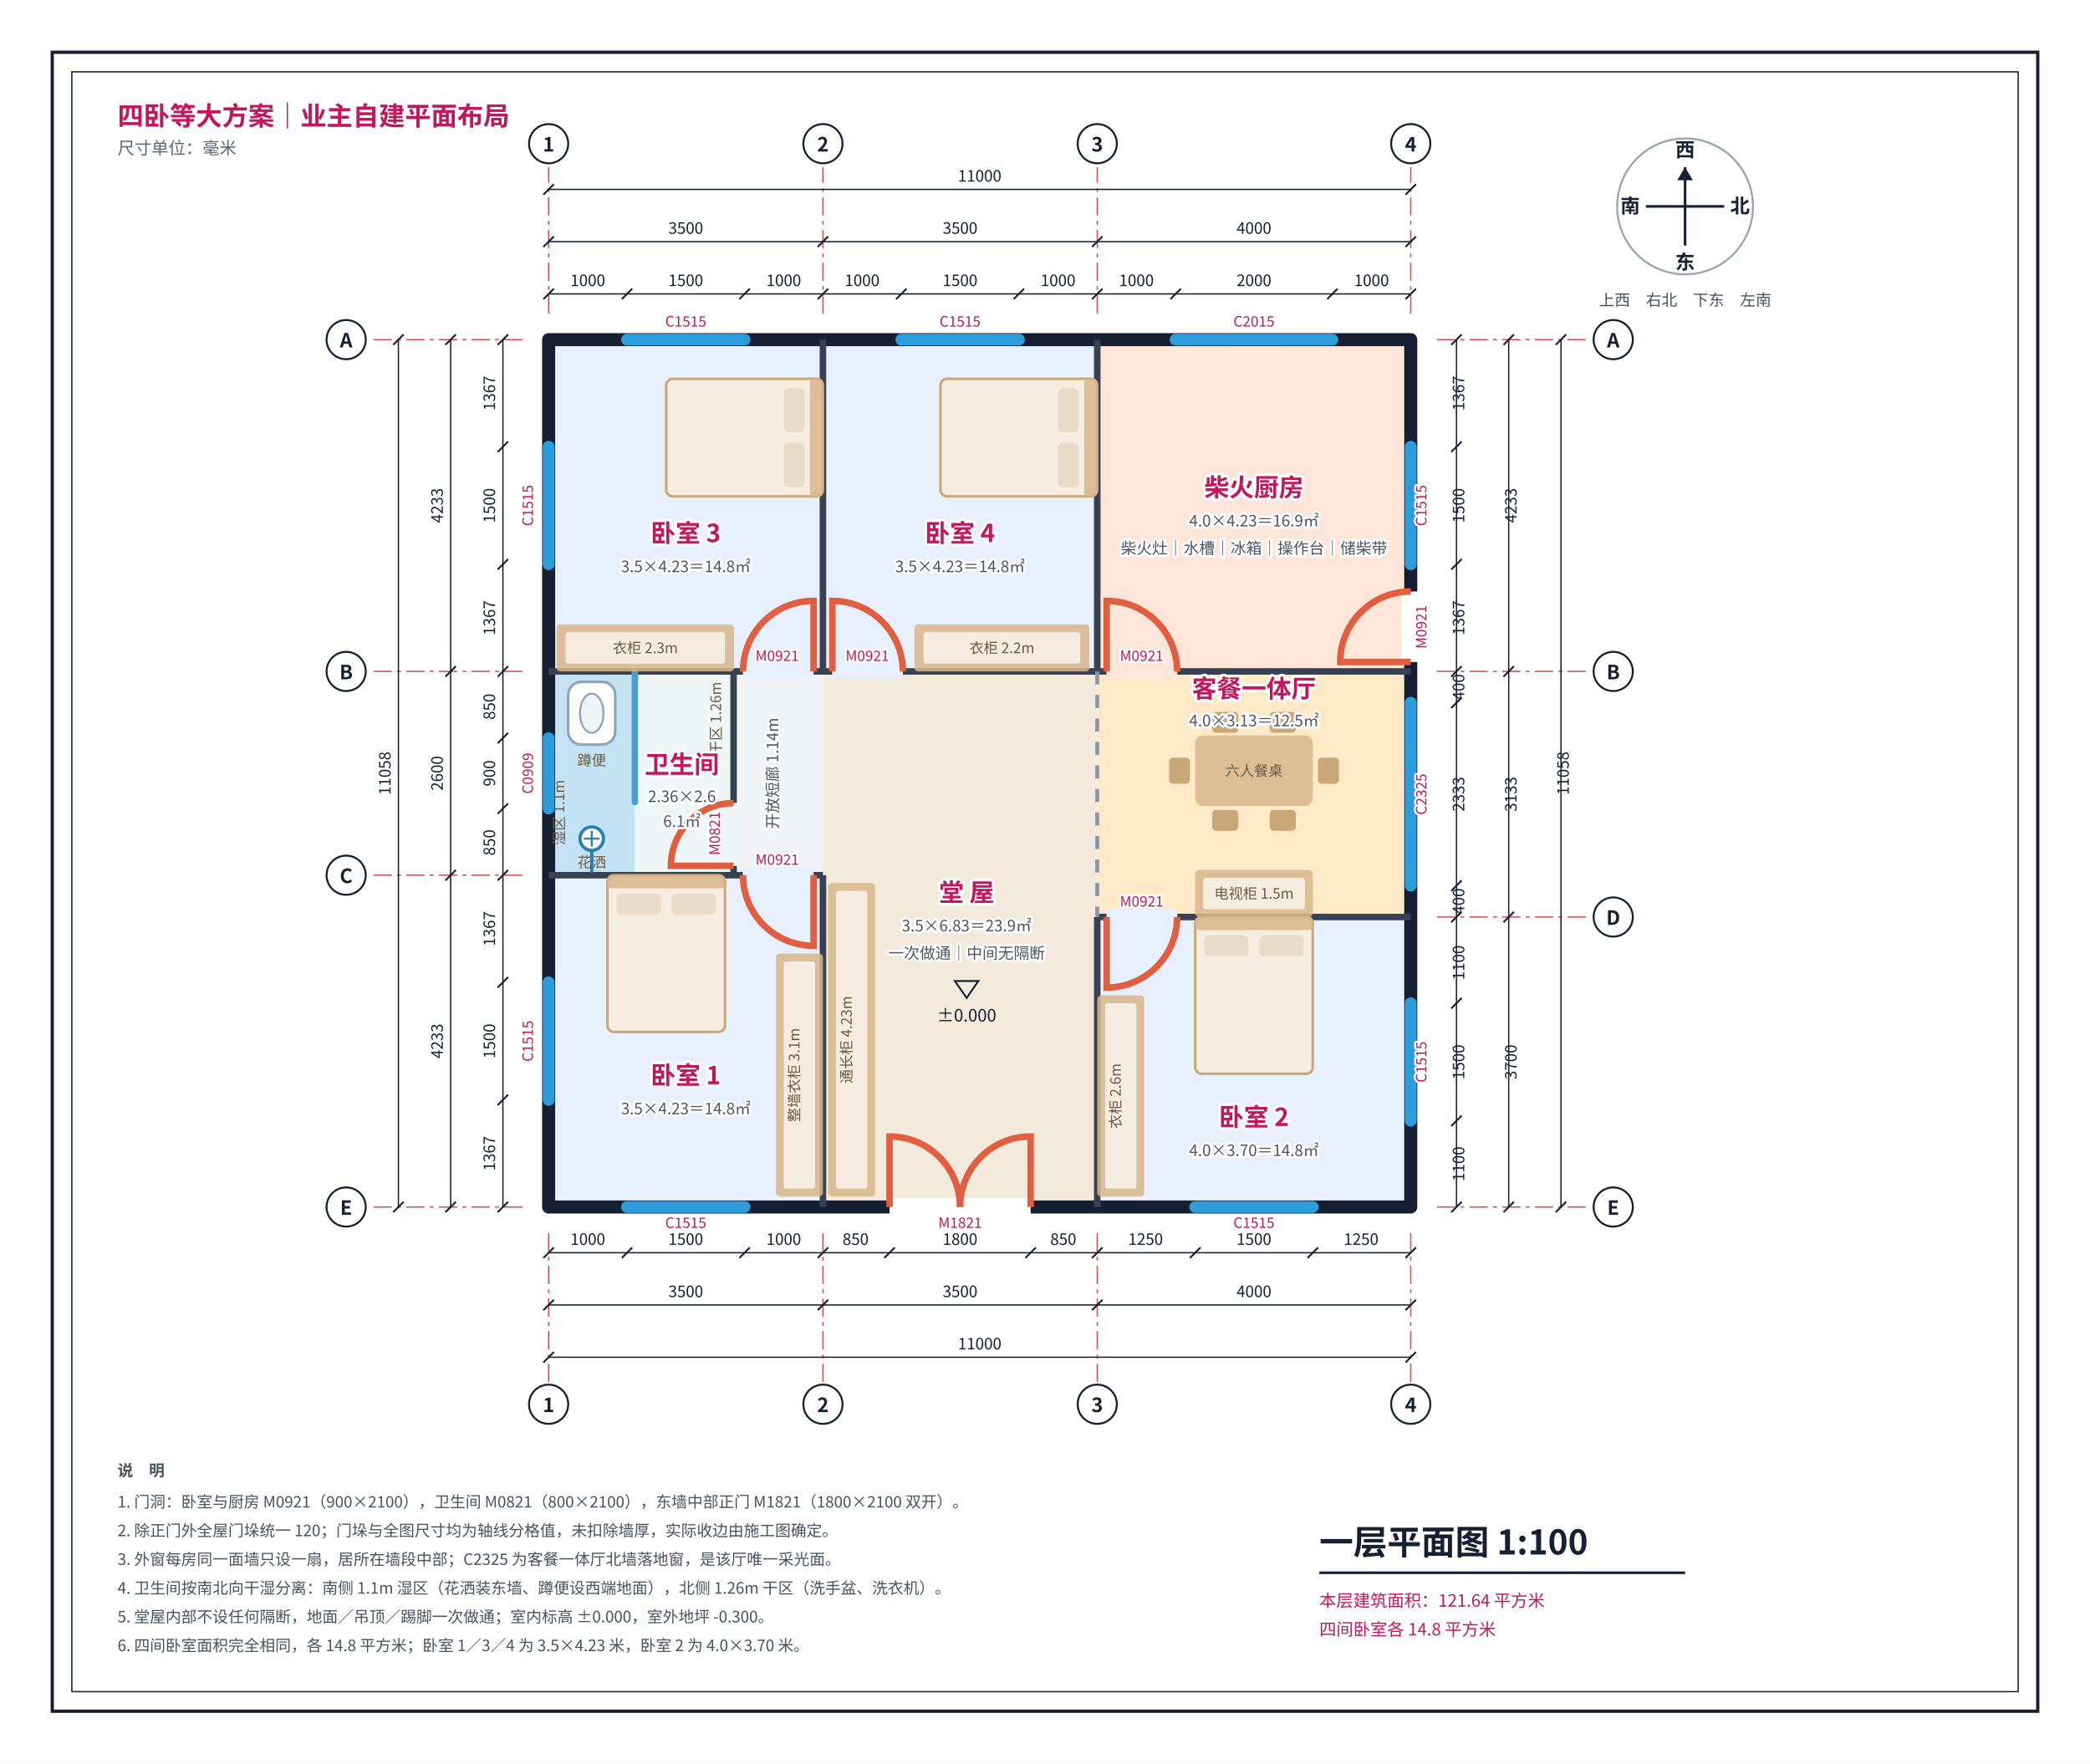
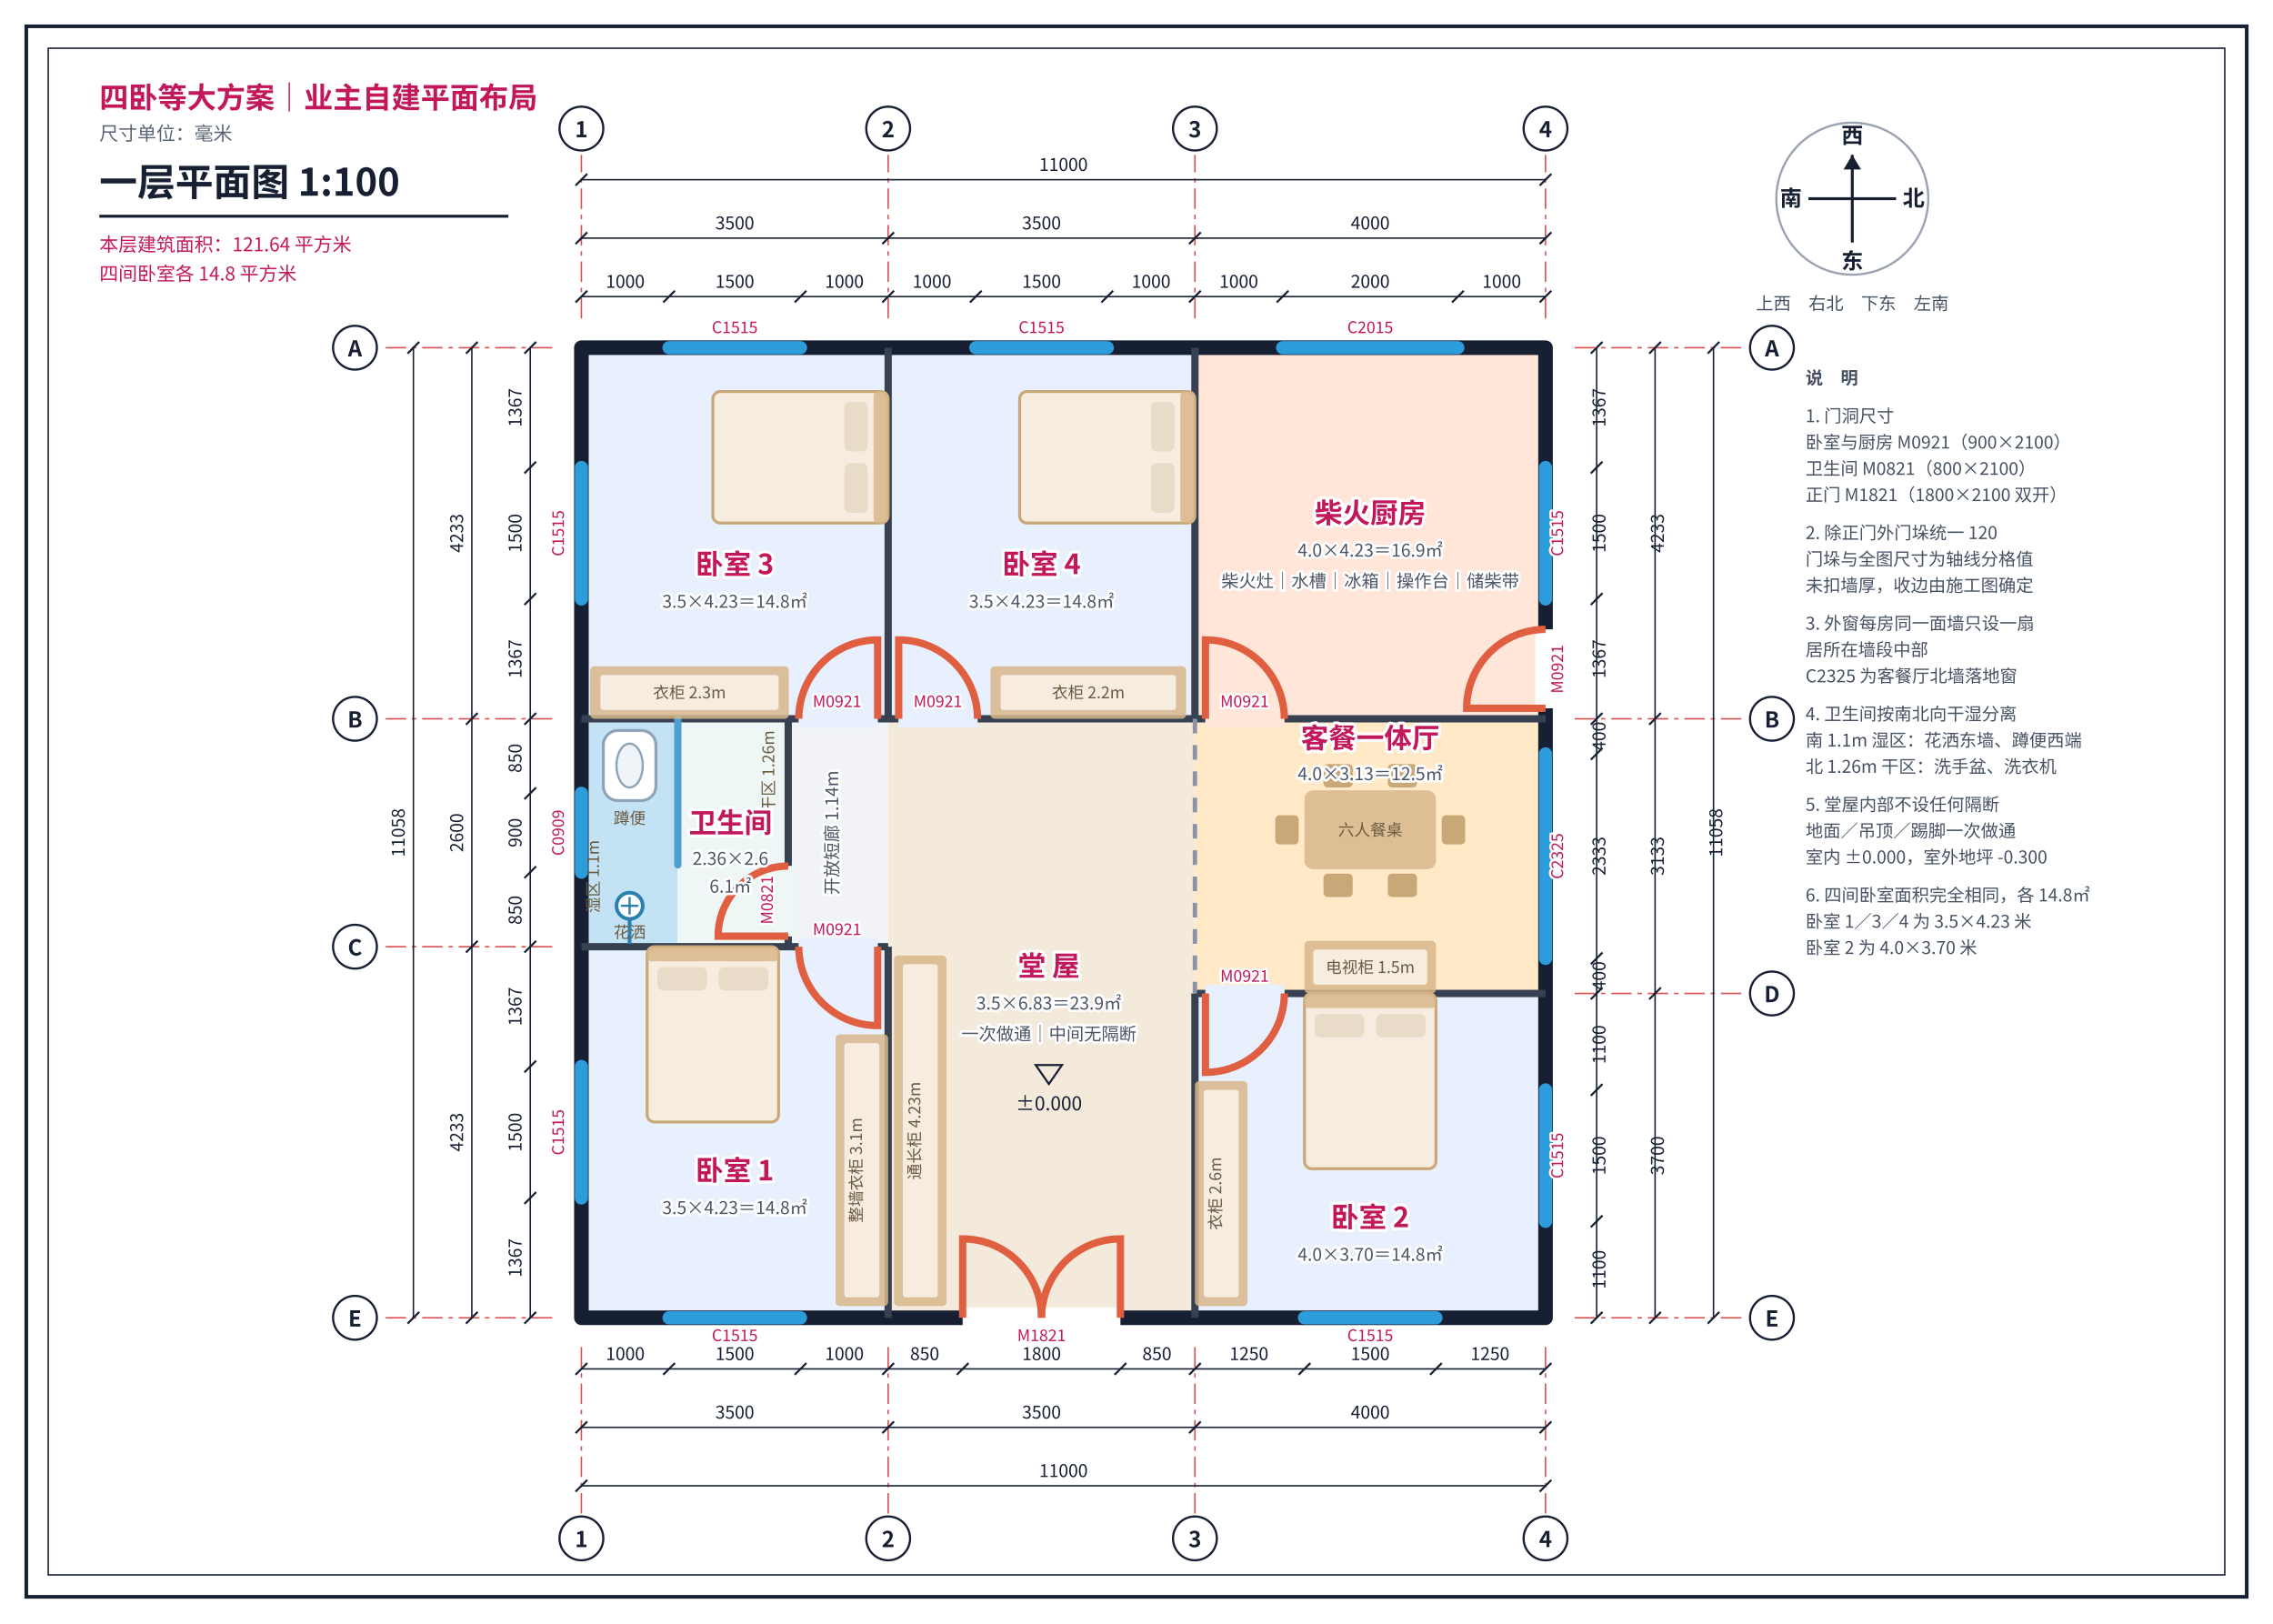
- <svg xmlns="http://www.w3.org/2000/svg" viewBox="0 0 1600 1350" preserveAspectRatio="xMidYMid meet">
+ <svg xmlns="http://www.w3.org/2000/svg" viewBox="22 22 1556 1111" preserveAspectRatio="xMidYMid meet">
  <defs>
    <style>
      text { font-family: "Microsoft YaHei", "Noto Sans CJK SC", sans-serif; fill: #172033; }
      .frame { fill: none; stroke: #172033; stroke-width: 2.5; }
      .frame-in { fill: none; stroke: #172033; stroke-width: 1; }
      .sheet-title { font-size: 20px; font-weight: 700; fill: #c2185b; }
      .sheet-sub { font-size: 13px; fill: #5b6475; }
      .plan-name { font-size: 26px; font-weight: 700; }
      .area-note { font-size: 13px; fill: #c2185b; }
      .wall { stroke: #172033; stroke-width: 10; fill: none; stroke-linejoin: round; }
      .partition { stroke: #384152; stroke-width: 5; fill: none; }
      .soft { stroke: #8b93a4; stroke-width: 3; stroke-dasharray: 10 8; fill: none; }
      .glass { stroke: #4d9fd0; stroke-width: 5; stroke-linecap: round; fill: none; }
      .furni { fill: #d8b68b; opacity: 0.85; }
      .window { stroke: #2d9cdb; stroke-width: 9; stroke-linecap: round; }
      .door { stroke: #e15f41; stroke-width: 5; fill: none; }
      .axis-line { stroke: #d94f4f; stroke-width: 1; stroke-dasharray: 14 4 3 4; fill: none; }
      .axis-circle { fill: #ffffff; stroke: #172033; stroke-width: 1.5; }
      .axis-num { font-size: 15px; font-weight: 700; text-anchor: middle; }
      .dim-line { stroke: #172033; stroke-width: 1; fill: none; }
      .dim-tick { stroke: #172033; stroke-width: 1.4; fill: none; }
      .dim-num { font-size: 12px; text-anchor: middle; fill: #172033; }
      .tag { font-size: 11px; fill: #c2185b; text-anchor: middle;
        paint-order: stroke; stroke: #ffffff; stroke-width: 3px; stroke-linejoin: round; }
      .room-name { font-size: 19px; font-weight: 700; text-anchor: middle; fill: #c2185b;
        paint-order: stroke; stroke: #ffffff; stroke-width: 4px; stroke-linejoin: round; }
      .room-sub { font-size: 12px; text-anchor: middle; fill: #4b5565;
        paint-order: stroke; stroke: #ffffff; stroke-width: 3.5px; stroke-linejoin: round; }
      .furni-label { font-size: 11px; fill: #6b5a42; text-anchor: middle; }
      .lvl { font-size: 13px; text-anchor: middle; }
      .note { font-size: 12px; fill: #465162; }
    </style>
  </defs>
-   <rect width="1600" height="1350" fill="#ffffff" />
-   <rect x="40" y="40" width="1520" height="1270" class="frame" />
-   <rect x="55" y="55" width="1490" height="1240" class="frame-in" />
+   <rect x="0" y="0" width="1600" height="1160" fill="#ffffff" />
+   <rect x="40" y="40" width="1520" height="1075" class="frame" />
+   <rect x="55" y="55" width="1490" height="1045" class="frame-in" />
  <text x="90" y="96" class="sheet-title">四卧等大方案｜业主自建平面布局</text>
  <text x="90" y="118" class="sheet-sub">尺寸单位：毫米</text>
  <path d="M420 240 V128 M630 240 V128 M840 240 V128 M1080 240 V128" class="axis-line" />
  <path d="M420 944 V1058 M630 944 V1058 M840 944 V1058 M1080 944 V1058" class="axis-line" />
  <path d="M400 260 H283 M400 514 H283 M400 670 H283 M400 924 H283" class="axis-line" />
  <path d="M1100 260 H1217 M1100 514 H1217 M1100 702 H1217 M1100 924 H1217" class="axis-line" />
  <rect x="420" y="260" width="210" height="254" fill="#e8f0fe" />
  <rect x="630" y="260" width="210" height="254" fill="#e8f0fe" />
  <rect x="840" y="260" width="240" height="254" fill="#ffe6d9" />
  <rect x="420" y="514" width="66" height="156" fill="#c3e3f5" />
  <rect x="486" y="514" width="75.6" height="156" fill="#eef7f6" />
  <rect x="561.6" y="514" width="68.4" height="156" fill="#f1f3f6" />
  <rect x="420" y="670" width="210" height="254" fill="#e8f0fe" />
  <rect x="630" y="514" width="210" height="410" fill="#f4eadc" />
  <rect x="840" y="514" width="240" height="188" fill="#ffe9c7" />
  <rect x="840" y="702" width="240" height="222" fill="#e8f0fe" />
  <rect x="420" y="260" width="660" height="664" class="wall" />
  <path d="M420 514 H568.8 M622.8 514 H637.2 M691.2 514 H847.2 M901.2 514 H1080" class="partition" />
  <path d="M630 260 V514 M840 260 V514" class="partition" />
  <path d="M561.6 514 V614.8 M561.6 662.8 V670" class="partition" />
  <path d="M420 670 H568.8 M622.8 670 H630" class="partition" />
  <path d="M630 670 V924" class="partition" />
  <path d="M840 702 V924" class="partition" />
  <path d="M840 702 H847.2 M901.2 702 H1080" class="partition" />
  <path d="M840 514 V702" class="soft" />
  <path d="M486 514 V614" class="glass" />
  <rect x="435" y="522" width="36" height="48" rx="10" fill="#ffffff" stroke="#8fa3b8" stroke-width="2" />
  <ellipse cx="453" cy="546" rx="9" ry="15" fill="#eef4f8" stroke="#8fa3b8" stroke-width="1.5" />
  <path d="M453 668 V651" stroke="#2b7fae" stroke-width="2.5" />
  <circle cx="453" cy="642" r="9" fill="#ffffff" stroke="#2b7fae" stroke-width="2.5" />
  <path d="M447 642 H459 M453 636 V648" stroke="#2b7fae" stroke-width="1.5" />
  <path d="M568.8 514 H622.8" stroke="#e8f0fe" stroke-width="12" />
  <path d="M622.8 514 V460 A54 54 0 0 0 568.8 514" class="door" />
  <path d="M561.6 614.8 V662.8" stroke="#eef7f6" stroke-width="12" />
  <path d="M561.6 662.8 H513.6 A48 48 0 0 1 561.6 614.8" class="door" />
  <path d="M568.8 670 H622.8" stroke="#e8f0fe" stroke-width="12" />
  <path d="M622.8 670 V724 A54 54 0 0 1 568.8 670" class="door" />
  <path d="M637.2 514 H691.2" stroke="#e8f0fe" stroke-width="12" />
  <path d="M637.2 514 V460 A54 54 0 0 1 691.2 514" class="door" />
  <path d="M847.2 514 H901.2" stroke="#ffe6d9" stroke-width="12" />
  <path d="M847.2 514 V460 A54 54 0 0 1 901.2 514" class="door" />
  <path d="M847.2 702 H901.2" stroke="#e8f0fe" stroke-width="12" />
  <path d="M847.2 702 V756 A54 54 0 0 0 901.2 702" class="door" />
  <path d="M681 924 H789" stroke="#ffffff" stroke-width="14" />
  <path d="M681 924 V870 A54 54 0 0 1 735 924" class="door" />
  <path d="M789 924 V870 A54 54 0 0 0 735 924" class="door" />
  <path d="M1080 452.8 V506.8" stroke="#ffffff" stroke-width="14" />
  <path d="M1080 506.8 H1026 A54 54 0 0 1 1080 452.8" class="door" />
  <path d="M480 260 H570 M690 260 H780 M900 260 H1020" class="window" />
  <path d="M420 342 V432 M420 565 V619 M420 752 V842" class="window" />
  <path d="M1080 342 V432 M1080 538 V678 M1080 768 V858" class="window" />
  <path d="M480 924 H570 M915 924 H1005" class="window" />
  <text x="525" y="250" class="tag">C1515</text>
  <text x="735" y="250" class="tag">C1515</text>
  <text x="960" y="250" class="tag">C2015</text>
  <text x="408" y="387" class="tag" transform="rotate(-90 408 387)">C1515</text>
  <text x="408" y="592" class="tag" transform="rotate(-90 408 592)">C0909</text>
  <text x="408" y="797" class="tag" transform="rotate(-90 408 797)">C1515</text>
  <text x="1092" y="387" class="tag" transform="rotate(-90 1092 387)">C1515</text>
  <text x="1092" y="608" class="tag" transform="rotate(-90 1092 608)">C2325</text>
  <text x="1092" y="813" class="tag" transform="rotate(-90 1092 813)">C1515</text>
  <text x="1092" y="480" class="tag" transform="rotate(-90 1092 480)">M0921</text>
  <text x="525" y="940" class="tag">C1515</text>
  <text x="735" y="940" class="tag">M1821</text>
  <text x="960" y="940" class="tag">C1515</text>
  <text x="595" y="506" class="tag">M0921</text>
  <text x="664" y="506" class="tag">M0921</text>
  <text x="874" y="506" class="tag">M0921</text>
  <text x="595" y="662" class="tag">M0921</text>
  <text x="874" y="694" class="tag">M0921</text>
  <text x="551" y="638" class="tag" transform="rotate(-90 551 638)">M0821</text>
  <rect x="465" y="670" width="90" height="120" rx="5" fill="#f6ece0" stroke="#c9a877" stroke-width="2" />
  <rect x="465" y="670" width="90" height="10" rx="3" class="furni" />
  <rect x="472" y="684" width="34" height="16" rx="4" fill="#e8dcc8" />
  <rect x="514" y="684" width="34" height="16" rx="4" fill="#e8dcc8" />
  <rect x="915" y="702" width="90" height="120" rx="5" fill="#f6ece0" stroke="#c9a877" stroke-width="2" />
  <rect x="915" y="702" width="90" height="10" rx="3" class="furni" />
  <rect x="922" y="716" width="34" height="16" rx="4" fill="#e8dcc8" />
  <rect x="964" y="716" width="34" height="16" rx="4" fill="#e8dcc8" />
  <rect x="510" y="290" width="120" height="90" rx="5" fill="#f6ece0" stroke="#c9a877" stroke-width="2" />
  <rect x="620" y="290" width="10" height="90" rx="3" class="furni" />
  <rect x="600" y="297" width="16" height="34" rx="4" fill="#e8dcc8" />
  <rect x="600" y="339" width="16" height="34" rx="4" fill="#e8dcc8" />
  <rect x="720" y="290" width="120" height="90" rx="5" fill="#f6ece0" stroke="#c9a877" stroke-width="2" />
  <rect x="830" y="290" width="10" height="90" rx="3" class="furni" />
  <rect x="810" y="297" width="16" height="34" rx="4" fill="#e8dcc8" />
  <rect x="810" y="339" width="16" height="34" rx="4" fill="#e8dcc8" />
  <rect x="594" y="730" width="36" height="186" rx="3" class="furni" />
  <rect x="600" y="736" width="24" height="174" rx="2" fill="#f6ece0" />
  <text x="612" y="823" class="furni-label" transform="rotate(-90 612 823)">整墙衣柜 3.1m</text>
  <rect x="840" y="762" width="36" height="154" rx="3" class="furni" />
  <rect x="846" y="768" width="24" height="142" rx="2" fill="#f6ece0" />
  <text x="858" y="839" class="furni-label" transform="rotate(-90 858 839)">衣柜 2.6m</text>
  <rect x="426" y="478" width="136" height="36" rx="3" class="furni" />
  <rect x="433" y="484" width="122" height="24" rx="2" fill="#f6ece0" />
  <text x="494" y="500" class="furni-label">衣柜 2.3m</text>
  <rect x="700" y="478" width="134" height="36" rx="3" class="furni" />
  <rect x="707" y="484" width="120" height="24" rx="2" fill="#f6ece0" />
  <text x="767" y="500" class="furni-label">衣柜 2.2m</text>
  <rect x="634" y="676" width="36" height="240" rx="3" class="furni" />
  <rect x="640" y="682" width="24" height="228" rx="2" fill="#f6ece0" />
  <text x="652" y="796" class="furni-label" transform="rotate(-90 652 796)">通长柜 4.23m</text>
  <rect x="915" y="666" width="90" height="36" rx="3" class="furni" />
  <rect x="921" y="672" width="78" height="24" rx="2" fill="#f6ece0" />
  <text x="960" y="688" class="furni-label">电视柜 1.5m</text>
  <rect x="915" y="563" width="90" height="54" rx="6" class="furni" />
  <text x="960" y="594" class="furni-label">六人餐桌</text>
  <rect x="928" y="545" width="20" height="16" rx="3" fill="#c9a877" />
  <rect x="972" y="545" width="20" height="16" rx="3" fill="#c9a877" />
  <rect x="928" y="620" width="20" height="16" rx="3" fill="#c9a877" />
  <rect x="972" y="620" width="20" height="16" rx="3" fill="#c9a877" />
  <rect x="895" y="580" width="16" height="20" rx="3" fill="#c9a877" />
  <rect x="1009" y="580" width="16" height="20" rx="3" fill="#c9a877" />
  <text x="525" y="415" class="room-name">卧室 3</text>
  <text x="525" y="438" class="room-sub">3.5×4.23＝14.8㎡</text>
  <text x="735" y="415" class="room-name">卧室 4</text>
  <text x="735" y="438" class="room-sub">3.5×4.23＝14.8㎡</text>
  <text x="960" y="380" class="room-name">柴火厨房</text>
  <text x="960" y="403" class="room-sub">4.0×4.23＝16.9㎡</text>
  <text x="960" y="424" class="room-sub">柴火灶｜水槽｜冰箱｜操作台｜储柴带</text>
  <text x="453" y="586" class="furni-label">蹲便</text>
  <text x="432" y="622" class="furni-label" transform="rotate(-90 432 622)">湿区 1.1m</text>
  <text x="453" y="664" class="furni-label">花洒</text>
  <text x="552" y="550" class="furni-label" transform="rotate(-90 552 550)">干区 1.26m</text>
  <text x="522" y="592" class="room-name">卫生间</text>
  <text x="522" y="614" class="room-sub">2.36×2.6</text>
  <text x="522" y="633" class="room-sub">6.1㎡</text>
  <text x="595.8" y="592" class="room-sub" transform="rotate(-90 595.8 592)">开放短廊 1.14m</text>
  <text x="525" y="830" class="room-name">卧室 1</text>
  <text x="525" y="853" class="room-sub">3.5×4.23＝14.8㎡</text>
  <text x="740" y="690" class="room-name">堂 屋</text>
  <text x="740" y="713" class="room-sub">3.5×6.83＝23.9㎡</text>
  <text x="740" y="734" class="room-sub">一次做通｜中间无隔断</text>
  <text x="960" y="534" class="room-name">客餐一体厅</text>
  <text x="960" y="556" class="room-sub">4.0×3.13＝12.5㎡</text>
  <text x="960" y="862" class="room-name">卧室 2</text>
  <text x="960" y="885" class="room-sub">4.0×3.70＝14.8㎡</text>
  <path d="M740 764 l-9,-13 h18 z" fill="none" stroke="#172033" stroke-width="1.4" />
  <text x="740" y="782" class="lvl">±0.000</text>
  <circle cx="420" cy="110" r="15" class="axis-circle" />
  <text x="420" y="116" class="axis-num">1</text>
  <circle cx="630" cy="110" r="15" class="axis-circle" />
  <text x="630" y="116" class="axis-num">2</text>
  <circle cx="840" cy="110" r="15" class="axis-circle" />
  <text x="840" y="116" class="axis-num">3</text>
  <circle cx="1080" cy="110" r="15" class="axis-circle" />
  <text x="1080" y="116" class="axis-num">4</text>
  <circle cx="420" cy="1075" r="15" class="axis-circle" />
  <text x="420" y="1081" class="axis-num">1</text>
  <circle cx="630" cy="1075" r="15" class="axis-circle" />
  <text x="630" y="1081" class="axis-num">2</text>
  <circle cx="840" cy="1075" r="15" class="axis-circle" />
  <text x="840" y="1081" class="axis-num">3</text>
  <circle cx="1080" cy="1075" r="15" class="axis-circle" />
  <text x="1080" y="1081" class="axis-num">4</text>
  <circle cx="265" cy="260" r="15" class="axis-circle" />
  <text x="265" y="266" class="axis-num">A</text>
  <circle cx="265" cy="514" r="15" class="axis-circle" />
  <text x="265" y="520" class="axis-num">B</text>
  <circle cx="265" cy="670" r="15" class="axis-circle" />
  <text x="265" y="676" class="axis-num">C</text>
  <circle cx="265" cy="924" r="15" class="axis-circle" />
  <text x="265" y="930" class="axis-num">E</text>
  <circle cx="1235" cy="260" r="15" class="axis-circle" />
  <text x="1235" y="266" class="axis-num">A</text>
  <circle cx="1235" cy="514" r="15" class="axis-circle" />
  <text x="1235" y="520" class="axis-num">B</text>
  <circle cx="1235" cy="702" r="15" class="axis-circle" />
  <text x="1235" y="708" class="axis-num">D</text>
  <circle cx="1235" cy="924" r="15" class="axis-circle" />
  <text x="1235" y="930" class="axis-num">E</text>
  <path d="M420 225 H1080" class="dim-line" />
  <path d="M416 229 L424 221 M476 229 L484 221 M566 229 L574 221 M626 229 L634 221 M686 229 L694 221 M776 229 L784 221 M836 229 L844 221 M896 229 L904 221 M1016 229 L1024 221 M1076 229 L1084 221" class="dim-tick" />
  <text x="450" y="219" class="dim-num">1000</text>
  <text x="525" y="219" class="dim-num">1500</text>
  <text x="600" y="219" class="dim-num">1000</text>
  <text x="660" y="219" class="dim-num">1000</text>
  <text x="735" y="219" class="dim-num">1500</text>
  <text x="810" y="219" class="dim-num">1000</text>
  <text x="870" y="219" class="dim-num">1000</text>
  <text x="960" y="219" class="dim-num">2000</text>
  <text x="1050" y="219" class="dim-num">1000</text>
  <path d="M420 185 H1080" class="dim-line" />
  <path d="M416 189 L424 181 M626 189 L634 181 M836 189 L844 181 M1076 189 L1084 181" class="dim-tick" />
  <text x="525" y="179" class="dim-num">3500</text>
  <text x="735" y="179" class="dim-num">3500</text>
  <text x="960" y="179" class="dim-num">4000</text>
  <path d="M420 145 H1080" class="dim-line" />
  <path d="M416 149 L424 141 M1076 149 L1084 141" class="dim-tick" />
  <text x="750" y="139" class="dim-num">11000</text>
  <path d="M420 959 H1080" class="dim-line" />
  <path d="M416 963 L424 955 M476 963 L484 955 M566 963 L574 955 M626 963 L634 955 M677 963 L685 955 M785 963 L793 955 M836 963 L844 955 M911 963 L919 955 M1001 963 L1009 955 M1076 963 L1084 955" class="dim-tick" />
  <text x="450" y="953" class="dim-num">1000</text>
  <text x="525" y="953" class="dim-num">1500</text>
  <text x="600" y="953" class="dim-num">1000</text>
  <text x="655" y="953" class="dim-num">850</text>
  <text x="735" y="953" class="dim-num">1800</text>
  <text x="814" y="953" class="dim-num">850</text>
  <text x="877" y="953" class="dim-num">1250</text>
  <text x="960" y="953" class="dim-num">1500</text>
  <text x="1042" y="953" class="dim-num">1250</text>
  <path d="M420 999 H1080" class="dim-line" />
  <path d="M416 1003 L424 995 M626 1003 L634 995 M836 1003 L844 995 M1076 1003 L1084 995" class="dim-tick" />
  <text x="525" y="993" class="dim-num">3500</text>
  <text x="735" y="993" class="dim-num">3500</text>
  <text x="960" y="993" class="dim-num">4000</text>
  <path d="M420 1039 H1080" class="dim-line" />
  <path d="M416 1043 L424 1035 M1076 1043 L1084 1035" class="dim-tick" />
  <text x="750" y="1033" class="dim-num">11000</text>
  <path d="M385 260 V924" class="dim-line" />
  <path d="M381 264 L389 256 M381 346 L389 338 M381 436 L389 428 M381 518 L389 510 M381 569 L389 561 M381 623 L389 615 M381 674 L389 666 M381 756 L389 748 M381 846 L389 838 M381 928 L389 920" class="dim-tick" />
  <text x="379" y="301" class="dim-num" transform="rotate(-90 379 301)">1367</text>
  <text x="379" y="387" class="dim-num" transform="rotate(-90 379 387)">1500</text>
  <text x="379" y="473" class="dim-num" transform="rotate(-90 379 473)">1367</text>
  <text x="379" y="541" class="dim-num" transform="rotate(-90 379 541)">850</text>
  <text x="379" y="592" class="dim-num" transform="rotate(-90 379 592)">900</text>
  <text x="379" y="645" class="dim-num" transform="rotate(-90 379 645)">850</text>
  <text x="379" y="711" class="dim-num" transform="rotate(-90 379 711)">1367</text>
  <text x="379" y="797" class="dim-num" transform="rotate(-90 379 797)">1500</text>
  <text x="379" y="883" class="dim-num" transform="rotate(-90 379 883)">1367</text>
  <path d="M345 260 V924" class="dim-line" />
  <path d="M341 264 L349 256 M341 518 L349 510 M341 674 L349 666 M341 928 L349 920" class="dim-tick" />
  <text x="339" y="387" class="dim-num" transform="rotate(-90 339 387)">4233</text>
  <text x="339" y="592" class="dim-num" transform="rotate(-90 339 592)">2600</text>
  <text x="339" y="797" class="dim-num" transform="rotate(-90 339 797)">4233</text>
  <path d="M305 260 V924" class="dim-line" />
  <path d="M301 264 L309 256 M301 928 L309 920" class="dim-tick" />
  <text x="299" y="592" class="dim-num" transform="rotate(-90 299 592)">11058</text>
  <path d="M1115 260 V924" class="dim-line" />
  <path d="M1111 264 L1119 256 M1111 346 L1119 338 M1111 436 L1119 428 M1111 518 L1119 510 M1111 542 L1119 534 M1111 682 L1119 674 M1111 706 L1119 698 M1111 772 L1119 764 M1111 862 L1119 854 M1111 928 L1119 920" class="dim-tick" />
  <text x="1121" y="301" class="dim-num" transform="rotate(-90 1121 301)">1367</text>
  <text x="1121" y="387" class="dim-num" transform="rotate(-90 1121 387)">1500</text>
  <text x="1121" y="473" class="dim-num" transform="rotate(-90 1121 473)">1367</text>
  <text x="1121" y="526" class="dim-num" transform="rotate(-90 1121 526)">400</text>
  <text x="1121" y="608" class="dim-num" transform="rotate(-90 1121 608)">2333</text>
  <text x="1121" y="690" class="dim-num" transform="rotate(-90 1121 690)">400</text>
  <text x="1121" y="737" class="dim-num" transform="rotate(-90 1121 737)">1100</text>
  <text x="1121" y="813" class="dim-num" transform="rotate(-90 1121 813)">1500</text>
  <text x="1121" y="891" class="dim-num" transform="rotate(-90 1121 891)">1100</text>
  <path d="M1155 260 V924" class="dim-line" />
  <path d="M1151 264 L1159 256 M1151 518 L1159 510 M1151 706 L1159 698 M1151 928 L1159 920" class="dim-tick" />
  <text x="1161" y="387" class="dim-num" transform="rotate(-90 1161 387)">4233</text>
  <text x="1161" y="608" class="dim-num" transform="rotate(-90 1161 608)">3133</text>
  <text x="1161" y="813" class="dim-num" transform="rotate(-90 1161 813)">3700</text>
  <path d="M1195 260 V924" class="dim-line" />
  <path d="M1191 264 L1199 256 M1191 928 L1199 920" class="dim-tick" />
  <text x="1201" y="592" class="dim-num" transform="rotate(-90 1201 592)">11058</text>
-   <text x="1010" y="1190" class="plan-name">一层平面图 1:100</text>
-   <path d="M1010 1204 H1290" stroke="#172033" stroke-width="2" />
-   <text x="1010" y="1230" class="area-note">本层建筑面积：121.64 平方米</text>
-   <text x="1010" y="1252" class="area-note">四间卧室各 14.8 平方米</text>
-   <g transform="translate(90 1130)">
+   <text x="90" y="156" class="plan-name">一层平面图 1:100</text>
+   <path d="M90 170 H370" stroke="#172033" stroke-width="2" />
+   <text x="90" y="194" class="area-note">本层建筑面积：121.64 平方米</text>
+   <text x="90" y="214" class="area-note">四间卧室各 14.8 平方米</text>
+   <g transform="translate(1258 285)">
    <text x="0" y="0" class="note" font-weight="700">说　明</text>
-     <text x="0" y="24" class="note">1. 门洞：卧室与厨房 M0921（900×2100），卫生间 M0821（800×2100），东墙中部正门 M1821（1800×2100 双开）。</text>
-     <text x="0" y="46" class="note">2. 除正门外全屋门垛统一 120；门垛与全图尺寸均为轴线分格值，未扣除墙厚，实际收边由施工图确定。</text>
-     <text x="0" y="68" class="note">3. 外窗每房同一面墙只设一扇，居所在墙段中部；C2325 为客餐一体厅北墙落地窗，是该厅唯一采光面。</text>
-     <text x="0" y="90" class="note">4. 卫生间按南北向干湿分离：南侧 1.1m 湿区（花洒装东墙、蹲便设西端地面），北侧 1.26m 干区（洗手盆、洗衣机）。</text>
-     <text x="0" y="112" class="note">5. 堂屋内部不设任何隔断，地面／吊顶／踢脚一次做通；室内标高 ±0.000，室外地坪 -0.300。</text>
-     <text x="0" y="134" class="note">6. 四间卧室面积完全相同，各 14.8 平方米；卧室 1／3／4 为 3.5×4.23 米，卧室 2 为 4.0×3.70 米。</text>
+     <text x="0" y="26" class="note">1. 门洞尺寸</text>
+     <text x="0" y="44" class="note">　 卧室与厨房 M0921（900×2100）</text>
+     <text x="0" y="62" class="note">　 卫生间 M0821（800×2100）</text>
+     <text x="0" y="80" class="note">　 正门 M1821（1800×2100 双开）</text>
+     <text x="0" y="106" class="note">2. 除正门外门垛统一 120</text>
+     <text x="0" y="124" class="note">　 门垛与全图尺寸为轴线分格值</text>
+     <text x="0" y="142" class="note">　 未扣墙厚，收边由施工图确定</text>
+     <text x="0" y="168" class="note">3. 外窗每房同一面墙只设一扇</text>
+     <text x="0" y="186" class="note">　 居所在墙段中部</text>
+     <text x="0" y="204" class="note">　 C2325 为客餐厅北墙落地窗</text>
+     <text x="0" y="230" class="note">4. 卫生间按南北向干湿分离</text>
+     <text x="0" y="248" class="note">　 南 1.1m 湿区：花洒东墙、蹲便西端</text>
+     <text x="0" y="266" class="note">　 北 1.26m 干区：洗手盆、洗衣机</text>
+     <text x="0" y="292" class="note">5. 堂屋内部不设任何隔断</text>
+     <text x="0" y="310" class="note">　 地面／吊顶／踢脚一次做通</text>
+     <text x="0" y="328" class="note">　 室内 ±0.000，室外地坪 -0.300</text>
+     <text x="0" y="354" class="note">6. 四间卧室面积完全相同，各 14.8㎡</text>
+     <text x="0" y="372" class="note">　 卧室 1／3／4 为 3.5×4.23 米</text>
+     <text x="0" y="390" class="note">　 卧室 2 为 4.0×3.70 米</text>
  </g>
  <g transform="translate(1290 158)">
    <circle cx="0" cy="0" r="52" fill="#ffffff" stroke="#9aa3b2" stroke-width="1.5" />
    <path d="M0 30 V-30" stroke="#172033" stroke-width="2" />
    <path d="M-30 0 H30" stroke="#172033" stroke-width="2" />
    <path d="M0 -30 l-6,10 h12 z" fill="#172033" />
    <text x="0" y="-38" class="axis-num" font-size="13">西</text>
    <text x="0" y="48" class="axis-num" font-size="13">东</text>
    <text x="-42" y="5" class="axis-num" font-size="13">南</text>
    <text x="42" y="5" class="axis-num" font-size="13">北</text>
    <text x="0" y="76" class="note" text-anchor="middle">上西　右北　下东　左南</text>
  </g>
</svg>
